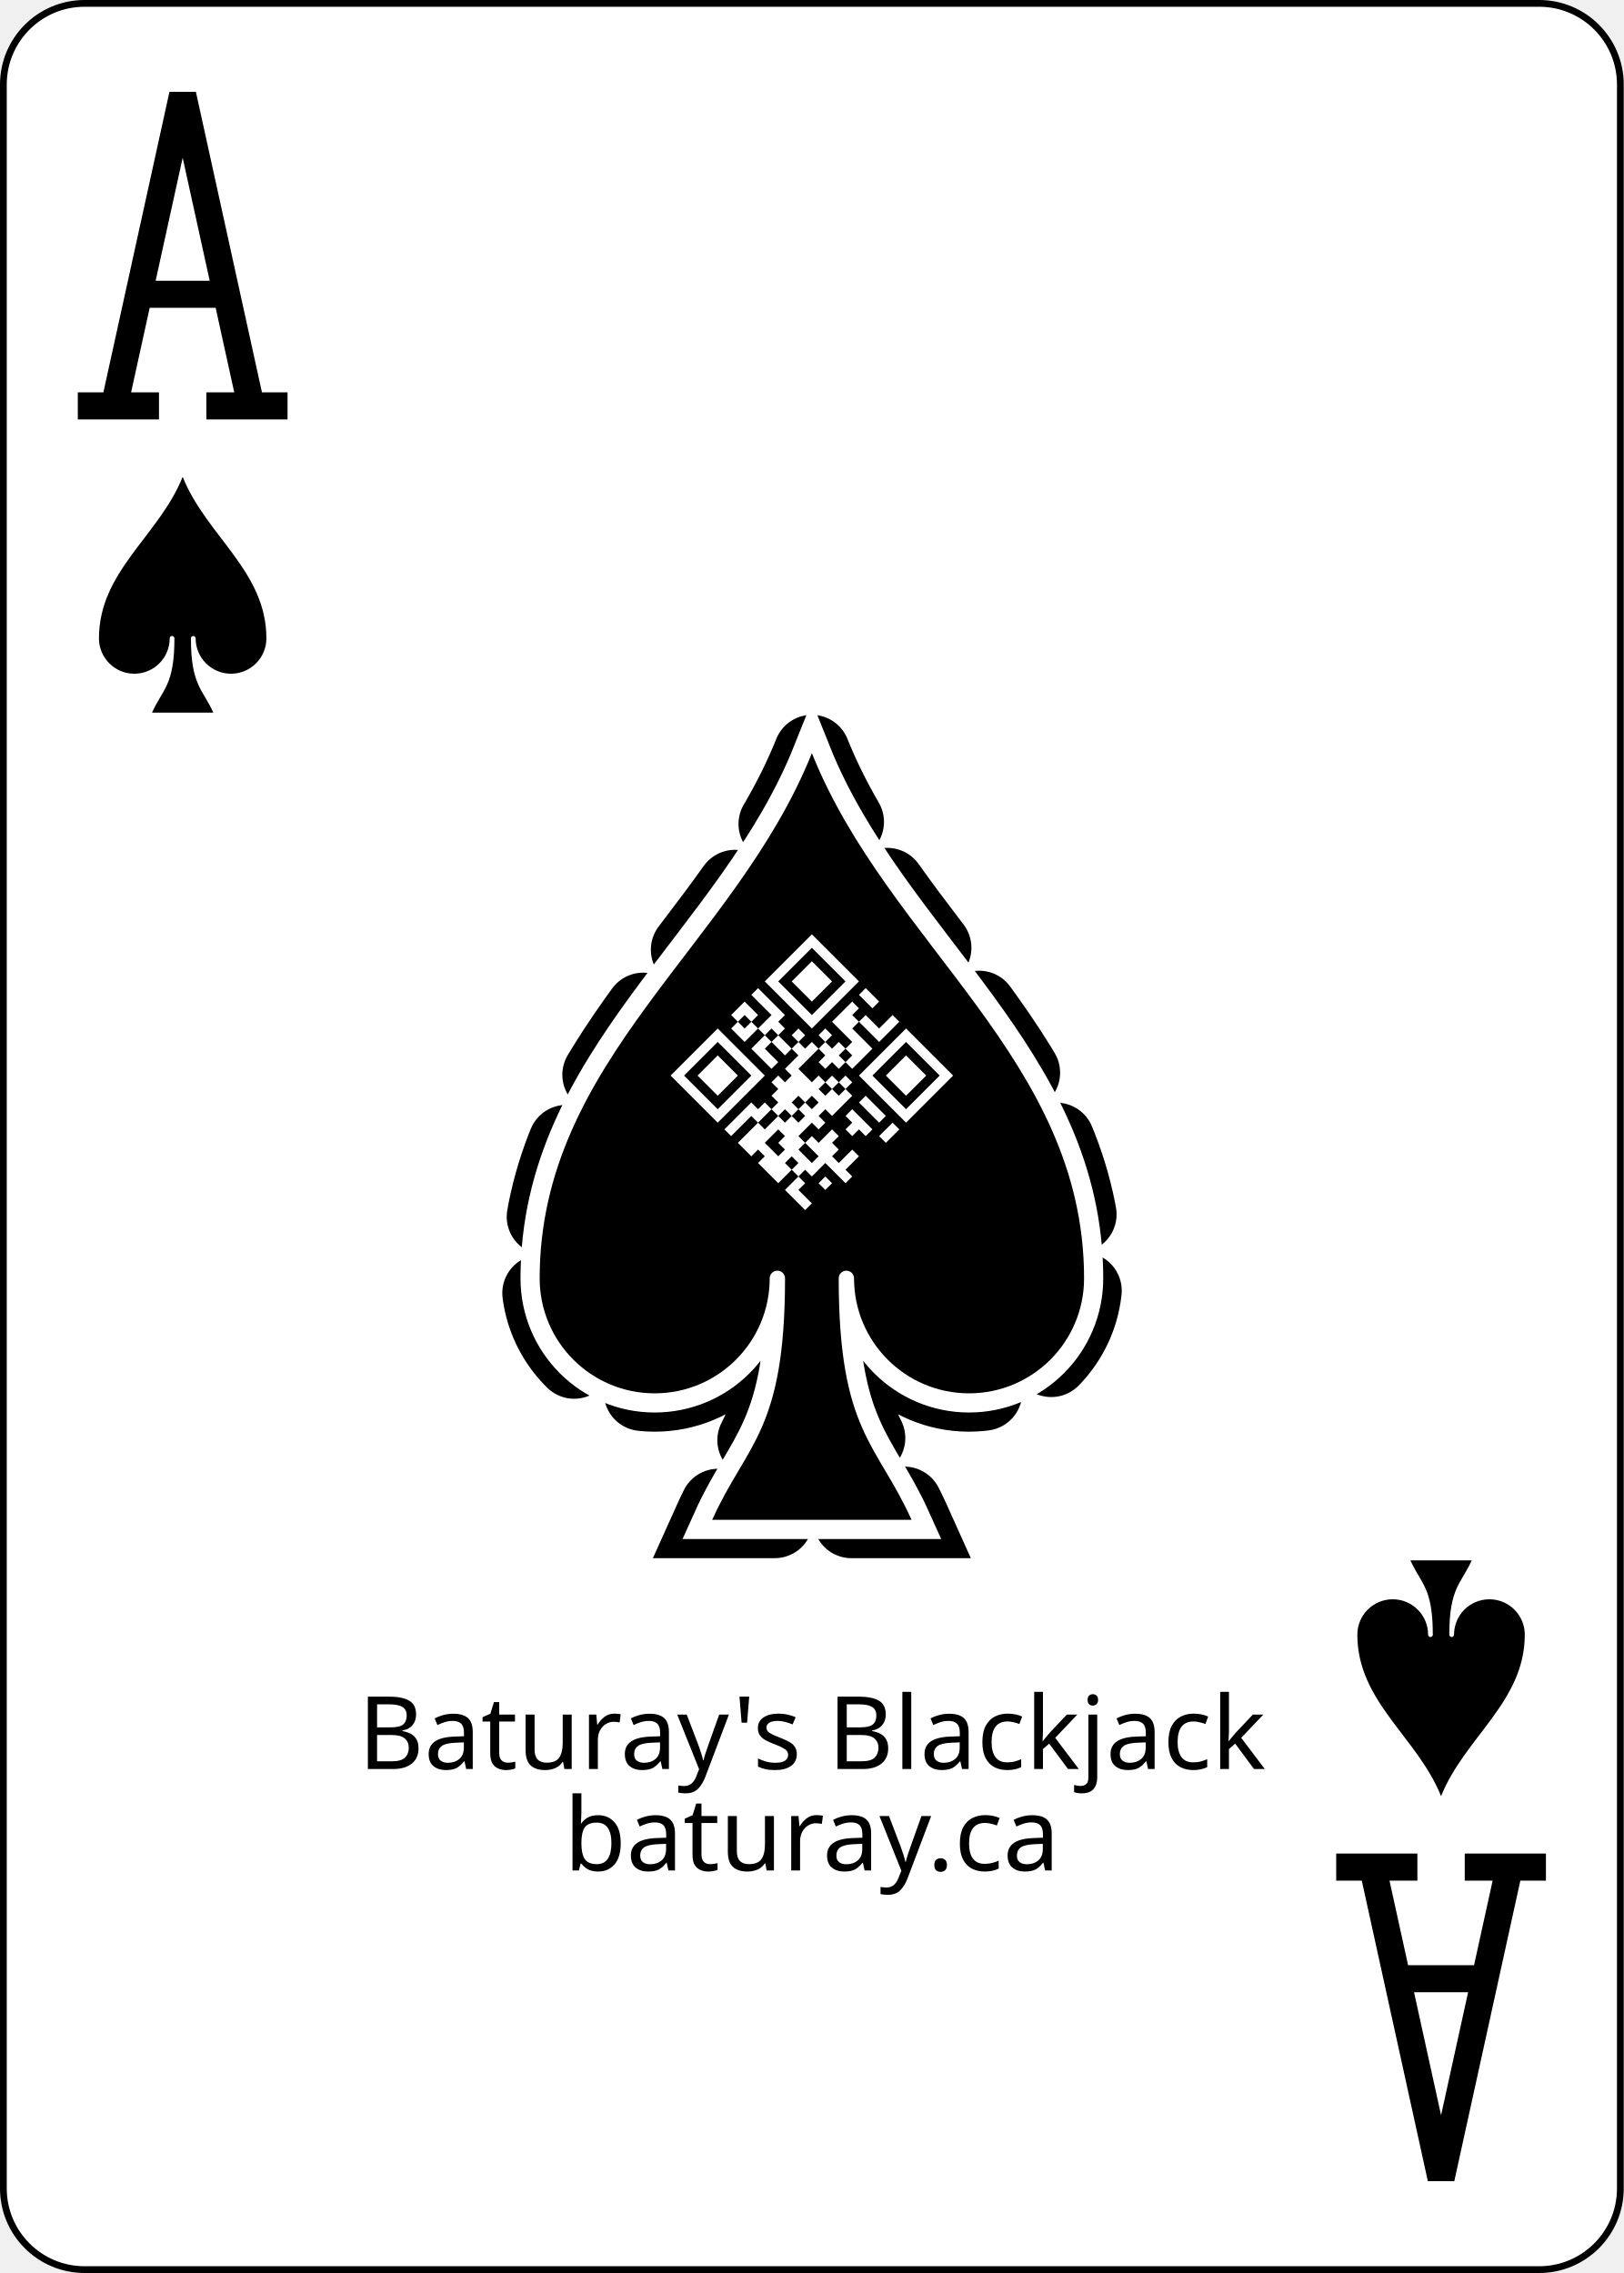
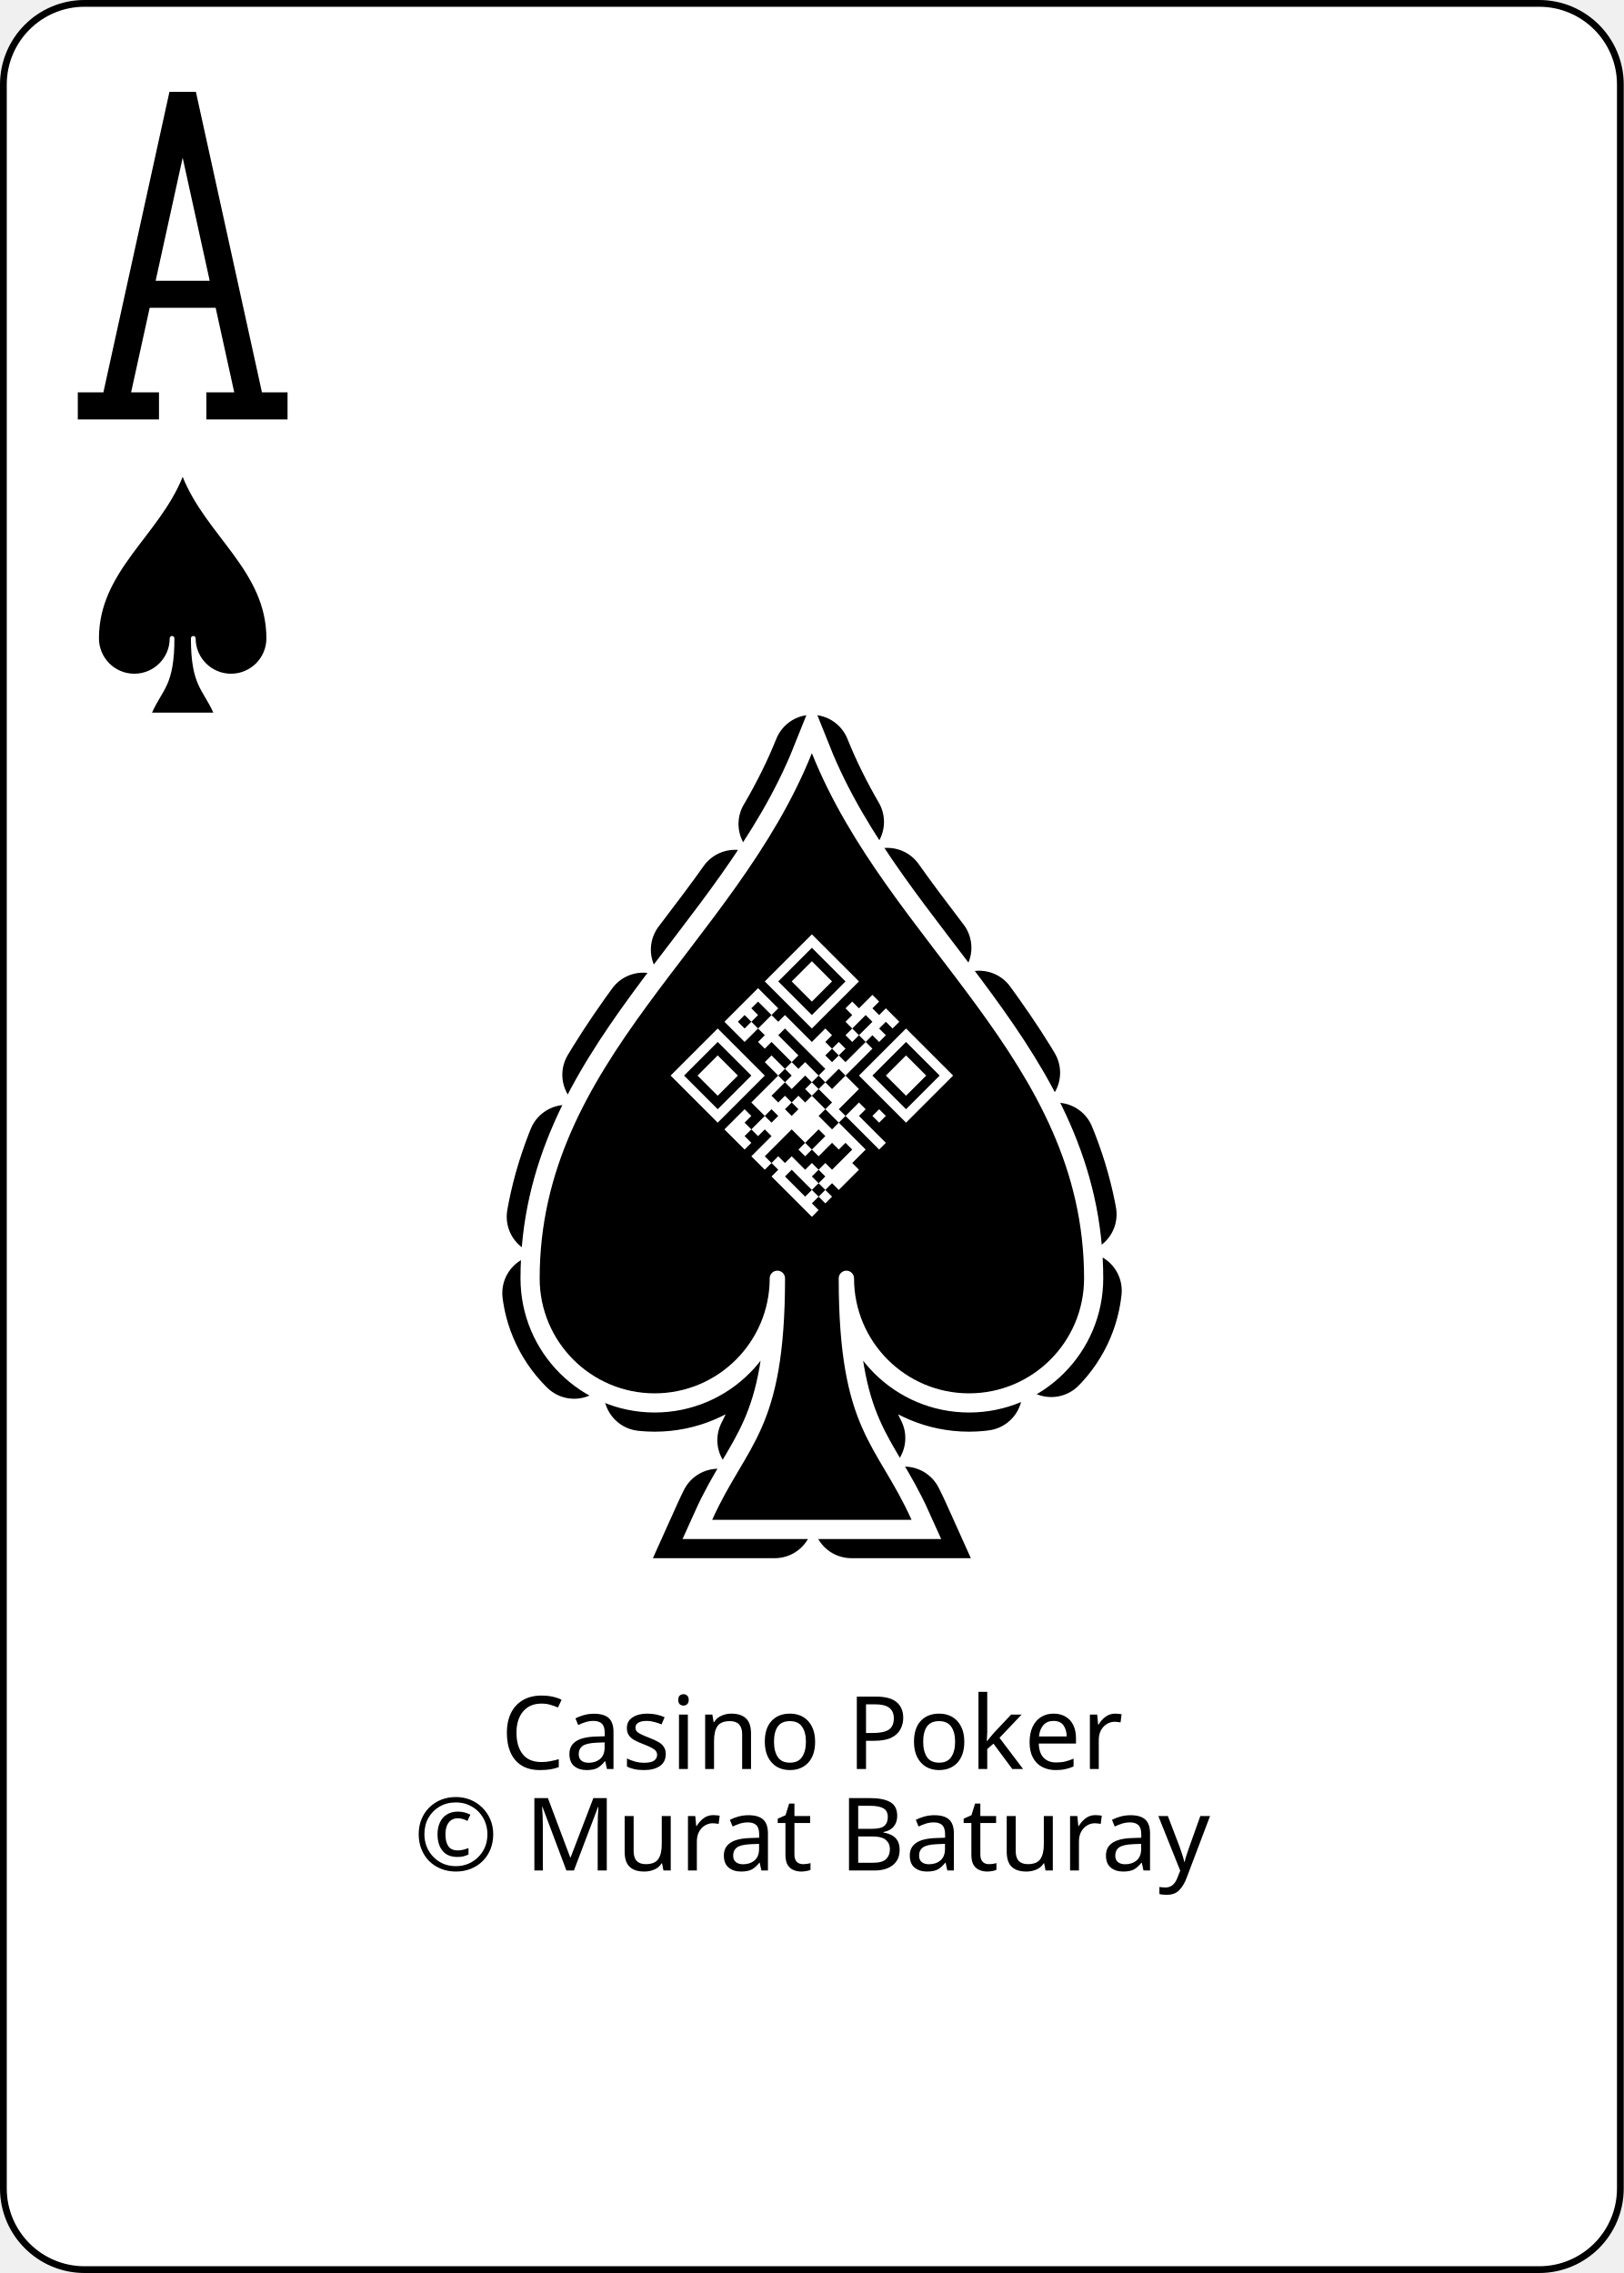
<svg xmlns="http://www.w3.org/2000/svg" xmlns:xlink="http://www.w3.org/1999/xlink" class="card" face="AS" height="3.5in" preserveAspectRatio="none" viewBox="-120 -168 240 336" width="2.5in">
  <defs>
    <symbol id="VSA" viewBox="-500 -500 1000 1000" preserveAspectRatio="xMinYMid">
      <path d="M-270 460L-110 460M-200 450L0 -460L200 450M110 460L270 460M-120 130L120 130" stroke="black" stroke-width="80" stroke-linecap="square" stroke-miterlimit="1.5" fill="none" />
    </symbol>
    <symbol id="SSA" viewBox="-600 -600 1200 1200" preserveAspectRatio="xMinYMid">
      <path d="M0 -500C100 -250 355 -100 355 185A150 150 0 0 1 55 185A10 10 0 0 0 35 185C35 385 85 400 130 500L-130 500C-85 400 -35 385 -35 185A10 10 0 0 0 -55 185A150 150 0 0 1 -355 185C-355 -100 -100 -250 0 -500Z" />
    </symbol>
  </defs>
  <rect width="239" height="335" x="-119.5" y="-167.5" rx="12" ry="12" fill="white" stroke="black" />
  <use xlink:href="#SSA" fill="black" height="136" width="136" x="-68" y="-68" stroke="black" stroke-width="100" stroke-dasharray="100,100" stroke-linecap="round" />
  <use xlink:href="#SSA" fill="black" height="136" width="136" x="-68" y="-68" stroke="white" stroke-width="50" />
  <use xlink:href="#SSA" fill="black" height="136" width="136" x="-68" y="-68" />
-   <path transform="translate(0,-10)rotate(45)scale(1.406)translate(-14,-14)" fill="white" stroke="none" d="M4,4h7v7h-7M5,5v5h5v-5M12,4h2v1h-2M16,4h1v3h-3v1h3v3h-1v1h-1v1h-1v-1h-1v3h2v-1h1v-1h1v-1h1v1h1v3h-1v1h1v1h-1v2h1v-1h1v-2h1v1h1v1h1v-2h1v2h1v1h-3v2h-1v1h1v1h2v1h-3v-2h-1v2h-3v-1h-1v1h-2v-3h-1v3h-1v-4h1v-1h1v-1h-1v-1h-1v-1h1v-1h-1v-2h-1v1h-2v1h2v1h-3v-2h-1v2h-2v-1h-1v-2h2v1h1v-2h-3v-1h4v1h1v1h2v-1h-1v-1h1v1h1v-1h1v-1h-1v-1h1v1h1v-1h1v-1h-3v-3h1v1h1v-1h2M18,4h7v7h-7M19,5v5h5v-5M6,6h3v3h-3M20,6h3v3h-3M15,10v1h1v-1M17,13v1h1v-1M20,12h3v1h-3M24,12h1v2h-1M8,14v1h1v-1M16,14v1h1v-1M5,15v1h1v-1M20,14h3v1h-1v1h-1v-1h-1M16,16v1h1v-1M15,17v1h1v-1M16,18v1h1v-1M4,18h7v7h-7M5,19v5h5v-5M15,19v1h1v-1M14,20v2h1v-2M19,20v1h2v-1M6,20h3v3h-3M16,21v2h2v-1h-1v-1M19,22v1h1v-1M23,21h1v1h-1" />
-   <text font-size="15" font-family="Bariol" fill="black" text-anchor="middle" y="93.5">Baturay's Blackjack</text>
-   <text font-size="15" font-family="Bariol" fill="black" text-anchor="middle" y="108.5">baturay.ca</text>
+   <path transform="translate(0,-10)rotate(45)scale(1.406)translate(-14,-14)" fill="white" stroke="none" d="M4,4h7v7h-7M5,5v5h5v-5M13,4h1v1h1v-1h2v1h-1v1h1v1h-1v1h1v4h2v3h1v-2h1v1h4v1h-5v1h4v2h1v3h-1v1h1v1h-1v1h1v1h-6v-1h-1v1h-2v-3h-1v1h-1v1h1v1h-3v-3h1v1h1v-2h-2v-4h-2v-1h2v-1h-3v1h-1v-1h-1v2h-3v-5h3v1h1v-1h4v-2h1v1h1v-1h1v1h1v-3h-1v1h-1v-1h-1v-1h-1v-1h1M18,4h7v7h-7M19,5v5h5v-5M14,6v2h1v-2M6,6h3v3h-3M20,6h3v3h-3M14,11v1h1v-1M16,12v2h1v-2M5,13v1h1v1h1v-2M9,13v1h3v1h1v-1h2v-1M22,12h1v1h-1M15,14v1h1v-1M5,15v1h1v-1M14,15v2h-1v2h1v-1h1v-1h1v-1h-1v-1M16,15v1h2v-1M12,16v1h1v-1M18,16v1h2v-1M22,17v1h-1v2h-1v1h-1v-1h-2v4h1v-1h1v-1h2v-1h1v-1h1v-3M15,18v1h1v-1M19,18v2h1v-2M4,18h7v7h-7M5,19v5h5v-5M14,20v1h1v-1M6,20h3v3h-3M22,21v1h1v-1M23,22v1h1v-1M20,23v1h3v-1" />
+   <text font-size="15" font-family="Bariol" fill="black" text-anchor="middle" y="93.5">Casino Poker</text>
+   <text font-size="15" font-family="Bariol" fill="black" text-anchor="middle" y="108.5">© Murat Baturay</text>
  <use xlink:href="#VSA" height="50" width="50" x="-118" y="-156" />
  <use xlink:href="#SSA" fill="black" height="41.827" width="41.827" x="-113.913" y="-101" />
-   <g transform="rotate(180)">
-     <use xlink:href="#VSA" height="50" width="50" x="-118" y="-156" />
-     <use xlink:href="#SSA" fill="black" height="41.827" width="41.827" x="-113.913" y="-101" />
-   </g>
+   <g transform="rotate(180)" />
</svg>
